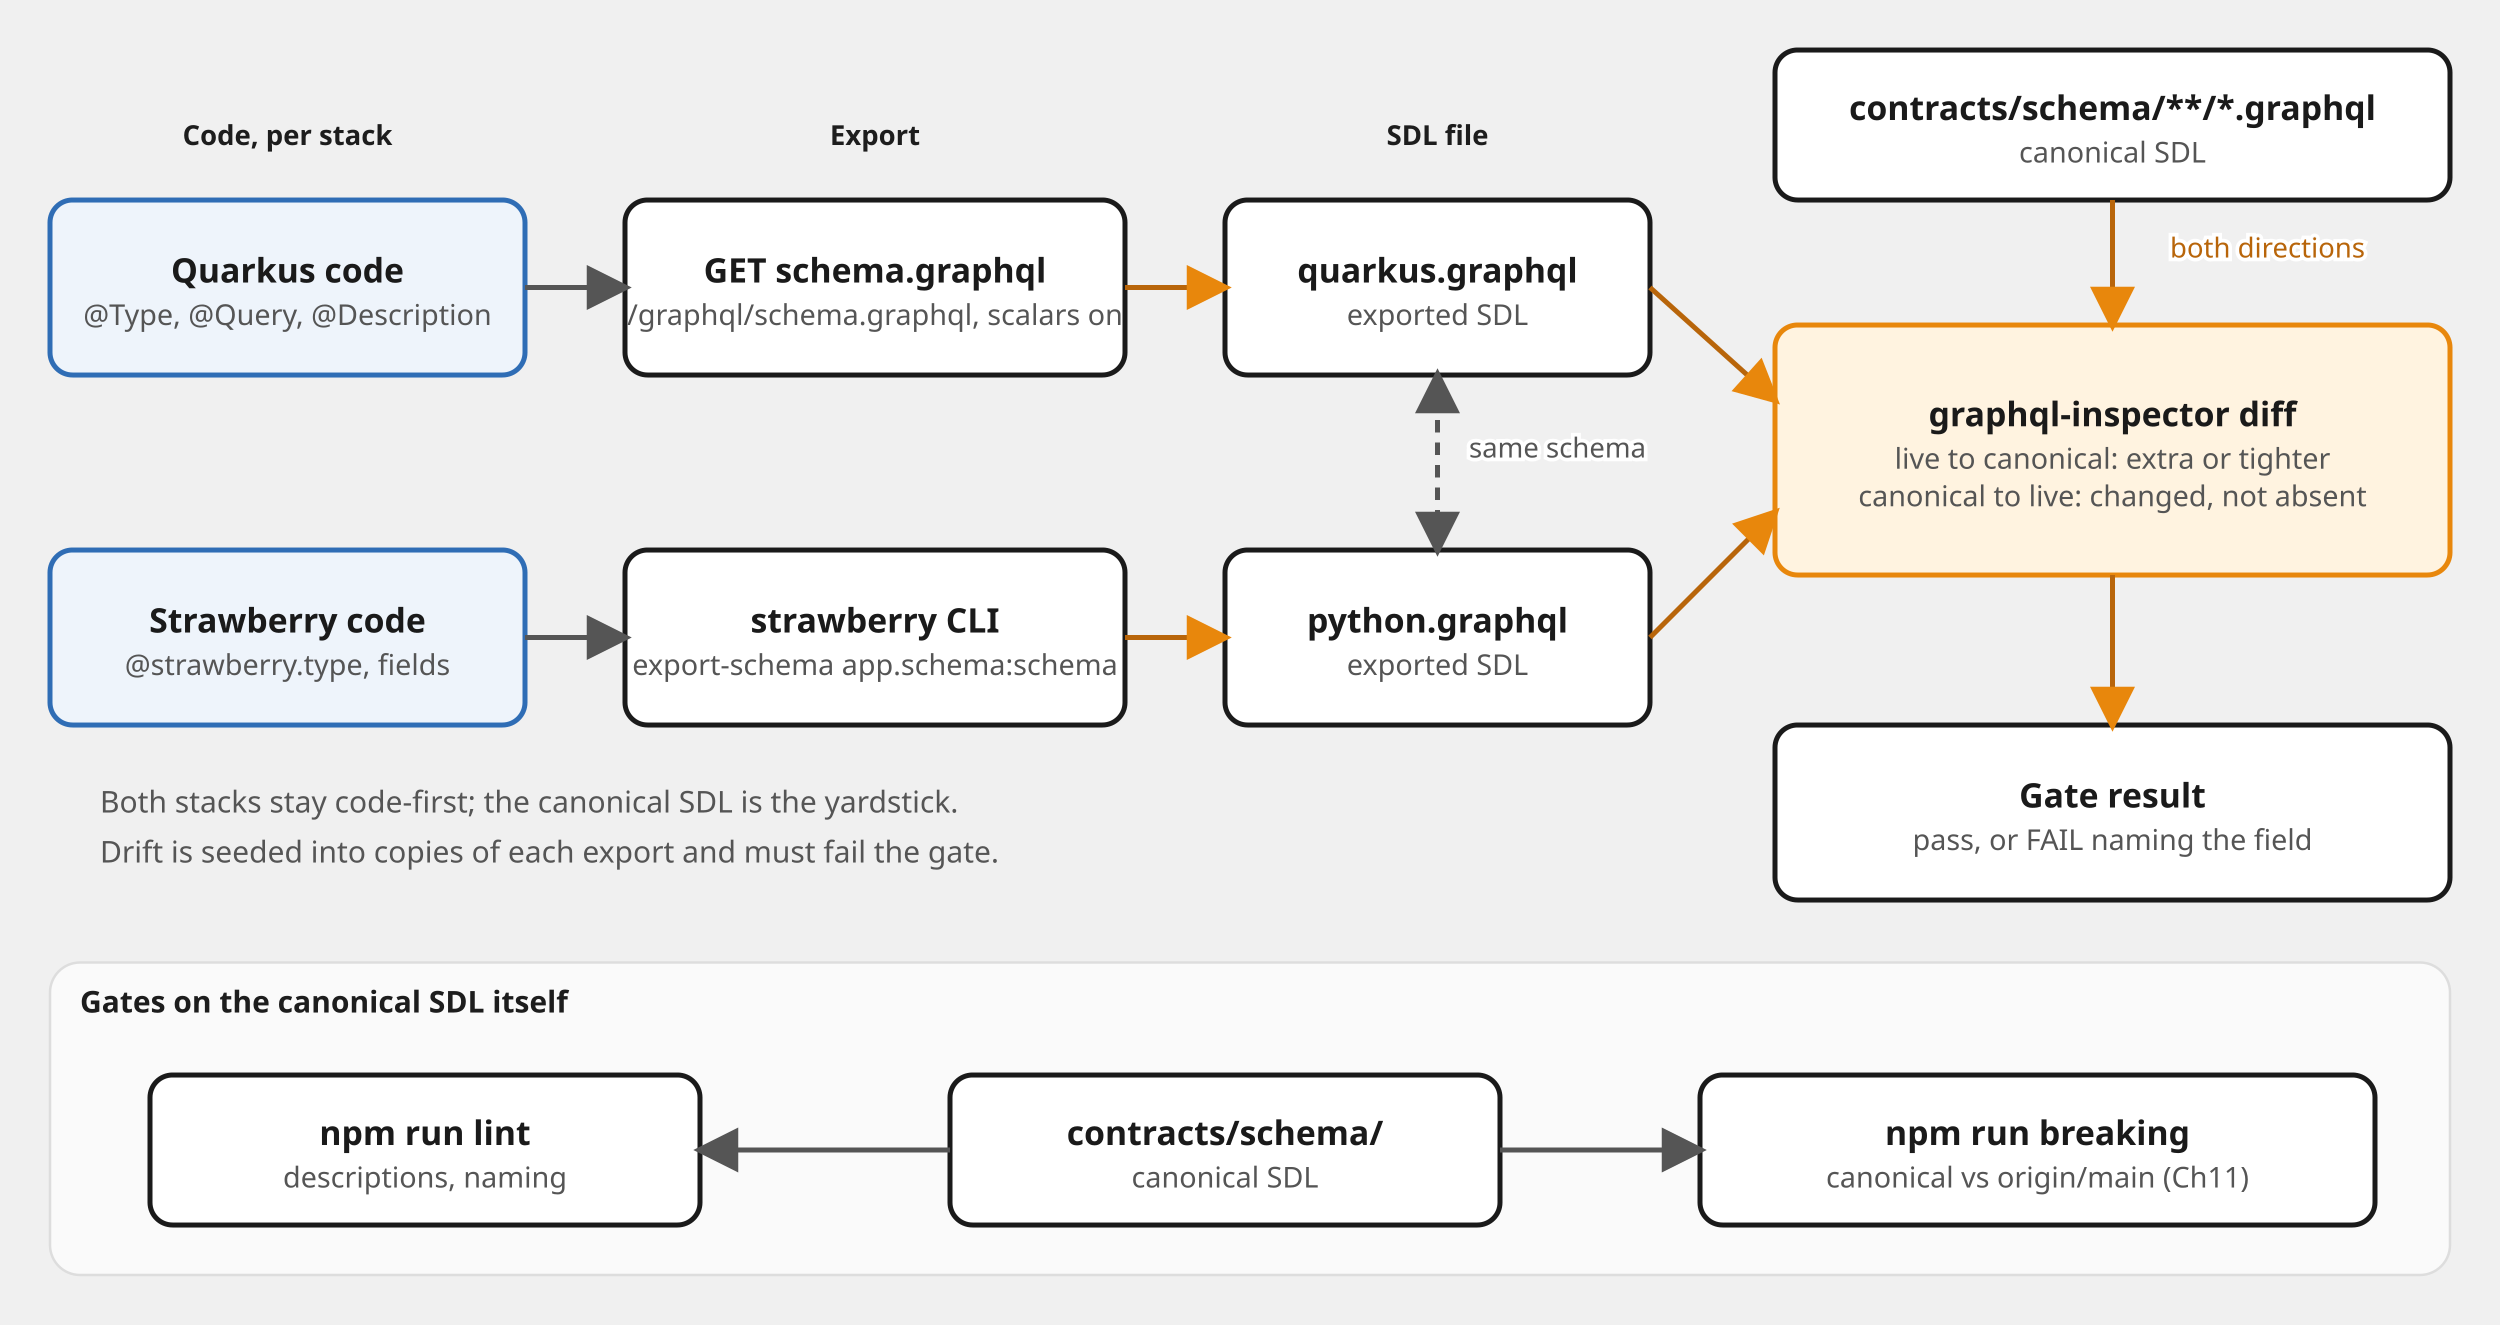
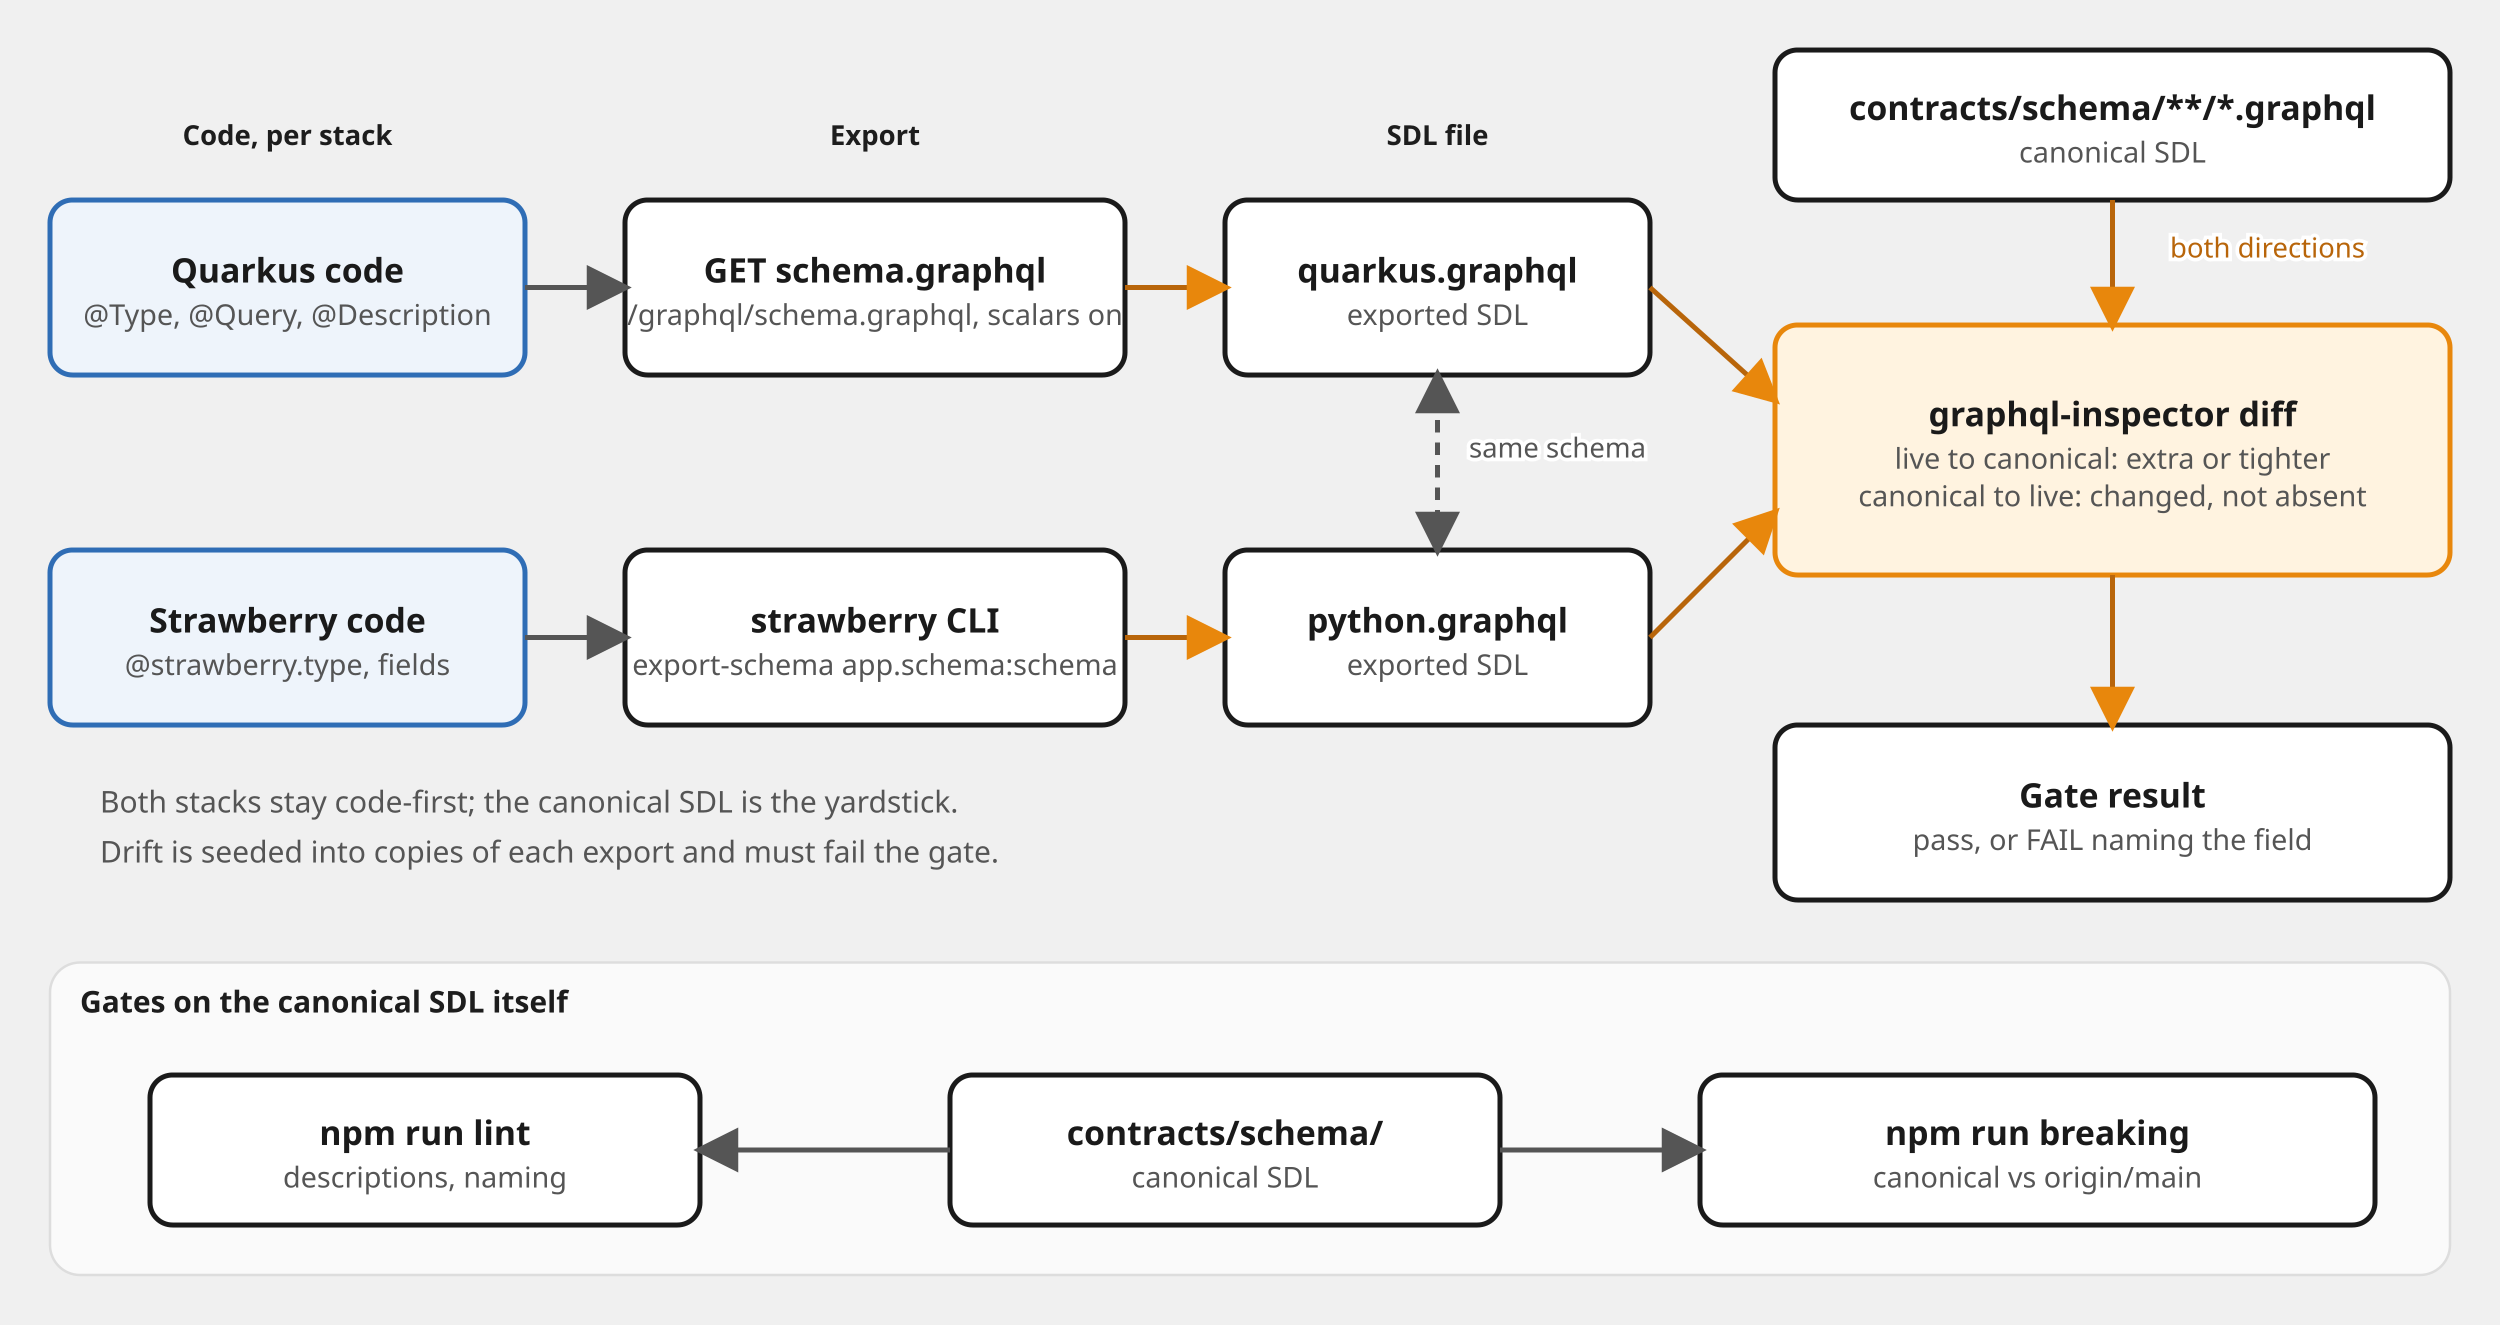
<svg xmlns="http://www.w3.org/2000/svg" viewBox="0 0 1000 530" font-family="'Red Hat Text', system-ui, sans-serif" role="img">
  <defs>
    <marker id="a" viewBox="0 0 10 10" refX="8.5" refY="5" markerWidth="9" markerHeight="9" orient="auto-start-reverse">
      <path d="M0,0 L10,5 L0,10 z" fill="#555" />
    </marker>
    <marker id="am" viewBox="0 0 10 10" refX="8.5" refY="5" markerWidth="9" markerHeight="9" orient="auto-start-reverse">
      <path d="M0,0 L10,5 L0,10 z" fill="#e8870c" />
    </marker>
  </defs>
  <rect x="20" y="385" width="960" height="125" rx="12" fill="#fafafa" stroke="#ddd" />
  <text x="32" y="405" font-size="12" font-weight="700" fill="#1d1d1d">Gates on the canonical SDL itself</text>
  <rect x="20" y="80" width="190" height="70" rx="9" fill="#eef4fb" stroke="#2f6db5" stroke-width="2" />
  <text x="115.0" y="113.0" font-size="13.5" font-weight="700" fill="#1a1a1a" text-anchor="middle">Quarkus code</text>
  <text x="115.0" y="130.0" font-size="11.5" fill="#555555" text-anchor="middle">@Type, @Query, @Description</text>
  <rect x="20" y="220" width="190" height="70" rx="9" fill="#eef4fb" stroke="#2f6db5" stroke-width="2" />
  <text x="115.0" y="253.0" font-size="13.5" font-weight="700" fill="#1a1a1a" text-anchor="middle">Strawberry code</text>
  <text x="115.0" y="270.0" font-size="11.5" fill="#555555" text-anchor="middle">@strawberry.type, fields</text>
  <rect x="250" y="80" width="200" height="70" rx="9" fill="#ffffff" stroke="#1a1a1a" stroke-width="2" />
  <text x="350.0" y="113.0" font-size="13.5" font-weight="700" fill="#1a1a1a" text-anchor="middle">GET schema.graphql</text>
  <text x="350.0" y="130.0" font-size="11.5" fill="#555555" text-anchor="middle">/graphql/schema.graphql, scalars on</text>
  <rect x="250" y="220" width="200" height="70" rx="9" fill="#ffffff" stroke="#1a1a1a" stroke-width="2" />
  <text x="350.0" y="253.0" font-size="13.5" font-weight="700" fill="#1a1a1a" text-anchor="middle">strawberry CLI</text>
  <text x="350.0" y="270.0" font-size="11.5" fill="#555555" text-anchor="middle">export-schema app.schema:schema</text>
  <rect x="490" y="80" width="170" height="70" rx="9" fill="#ffffff" stroke="#1a1a1a" stroke-width="2" />
  <text x="575.0" y="113.0" font-size="13.5" font-weight="700" fill="#1a1a1a" text-anchor="middle">quarkus.graphql</text>
  <text x="575.0" y="130.0" font-size="11.5" fill="#555555" text-anchor="middle">exported SDL</text>
  <rect x="490" y="220" width="170" height="70" rx="9" fill="#ffffff" stroke="#1a1a1a" stroke-width="2" />
  <text x="575.0" y="253.0" font-size="13.5" font-weight="700" fill="#1a1a1a" text-anchor="middle">python.graphql</text>
  <text x="575.0" y="270.0" font-size="11.5" fill="#555555" text-anchor="middle">exported SDL</text>
  <rect x="710" y="130" width="270" height="100" rx="9" fill="#fff3e0" stroke="#e8870c" stroke-width="2" />
  <text x="845.0" y="170.5" font-size="13.5" font-weight="700" fill="#1a1a1a" text-anchor="middle">graphql-inspector diff</text>
  <text x="845.0" y="187.5" font-size="11.5" fill="#555555" text-anchor="middle">live to canonical: extra or tighter</text>
  <text x="845.0" y="202.5" font-size="11.5" fill="#555555" text-anchor="middle">canonical to live: changed, not absent</text>
  <rect x="710" y="20" width="270" height="60" rx="9" fill="#ffffff" stroke="#1a1a1a" stroke-width="2" />
  <text x="845.0" y="48.0" font-size="13.5" font-weight="700" fill="#1a1a1a" text-anchor="middle">contracts/schema/**/*.graphql</text>
  <text x="845.0" y="65.0" font-size="11.5" fill="#555555" text-anchor="middle">canonical SDL</text>
  <rect x="710" y="290" width="270" height="70" rx="9" fill="#ffffff" stroke="#1a1a1a" stroke-width="2" />
  <text x="845.0" y="323.0" font-size="13.5" font-weight="700" fill="#1a1a1a" text-anchor="middle">Gate result</text>
  <text x="845.0" y="340.0" font-size="11.5" fill="#555555" text-anchor="middle">pass, or FAIL naming the field</text>
  <rect x="380" y="430" width="220" height="60" rx="9" fill="#ffffff" stroke="#1a1a1a" stroke-width="2" />
  <text x="490.0" y="458.0" font-size="13.5" font-weight="700" fill="#1a1a1a" text-anchor="middle">contracts/schema/</text>
  <text x="490.0" y="475.0" font-size="11.5" fill="#555555" text-anchor="middle">canonical SDL</text>
  <rect x="60" y="430" width="220" height="60" rx="9" fill="#ffffff" stroke="#1a1a1a" stroke-width="2" />
  <text x="170.0" y="458.0" font-size="13.5" font-weight="700" fill="#1a1a1a" text-anchor="middle">npm run lint</text>
  <text x="170.0" y="475.0" font-size="11.5" fill="#555555" text-anchor="middle">descriptions, naming</text>
  <rect x="680" y="430" width="270" height="60" rx="9" fill="#ffffff" stroke="#1a1a1a" stroke-width="2" />
  <text x="815.0" y="458.0" font-size="13.5" font-weight="700" fill="#1a1a1a" text-anchor="middle">npm run breaking</text>
-   <text x="815.0" y="475.0" font-size="11.5" fill="#555555" text-anchor="middle">canonical vs origin/main (Ch11)</text>
+   <text x="815.0" y="475.0" font-size="11.5" fill="#555555" text-anchor="middle">canonical vs origin/main</text>
  <path d="M210,115 L250,115" fill="none" stroke="#555" stroke-width="2" marker-end="url(#a)" />
  <path d="M210,255 L250,255" fill="none" stroke="#555" stroke-width="2" marker-end="url(#a)" />
  <path d="M450,115 L490,115" fill="none" stroke="#b8650a" stroke-width="2" marker-end="url(#am)" />
  <path d="M450,255 L490,255" fill="none" stroke="#b8650a" stroke-width="2" marker-end="url(#am)" />
  <path d="M660,115 L710,160" fill="none" stroke="#b8650a" stroke-width="2" marker-end="url(#am)" />
  <path d="M660,255 L710,205" fill="none" stroke="#b8650a" stroke-width="2" marker-end="url(#am)" />
  <path d="M845,80 L845,130" fill="none" stroke="#b8650a" stroke-width="2" marker-end="url(#am)" />
  <text x="907.0" y="103.0" font-size="11" fill="#ffffff" stroke="#ffffff" stroke-width="3" paint-order="stroke" text-anchor="middle">both directions</text>
  <text x="907.0" y="103.0" font-size="11" fill="#b8650a" text-anchor="middle">both directions</text>
  <path d="M845,230 L845,290" fill="none" stroke="#b8650a" stroke-width="2" marker-end="url(#am)" />
  <path d="M575,150 L575,220" fill="none" stroke="#555" stroke-width="2" stroke-dasharray="5 4" marker-start="url(#a)" marker-end="url(#a)" />
  <text x="623.0" y="183.0" font-size="11" fill="#ffffff" stroke="#ffffff" stroke-width="3" paint-order="stroke" text-anchor="middle">same schema</text>
  <text x="623.0" y="183.0" font-size="11" fill="#555" text-anchor="middle">same schema</text>
  <path d="M380,460 L280,460" fill="none" stroke="#555" stroke-width="2" marker-end="url(#a)" />
  <path d="M600,460 L680,460" fill="none" stroke="#555" stroke-width="2" marker-end="url(#a)" />
  <text x="115" y="58" font-size="11" fill="#1d1d1d" text-anchor="middle" font-weight="700">Code, per stack</text>
  <text x="350" y="58" font-size="11" fill="#1d1d1d" text-anchor="middle" font-weight="700">Export</text>
  <text x="575" y="58" font-size="11" fill="#1d1d1d" text-anchor="middle" font-weight="700">SDL file</text>
  <text x="40" y="325" font-size="12" fill="#555555" text-anchor="start">Both stacks stay code-first; the canonical SDL is the yardstick.</text>
  <text x="40" y="345" font-size="12" fill="#555555" text-anchor="start">Drift is seeded into copies of each export and must fail the gate.</text>
</svg>
